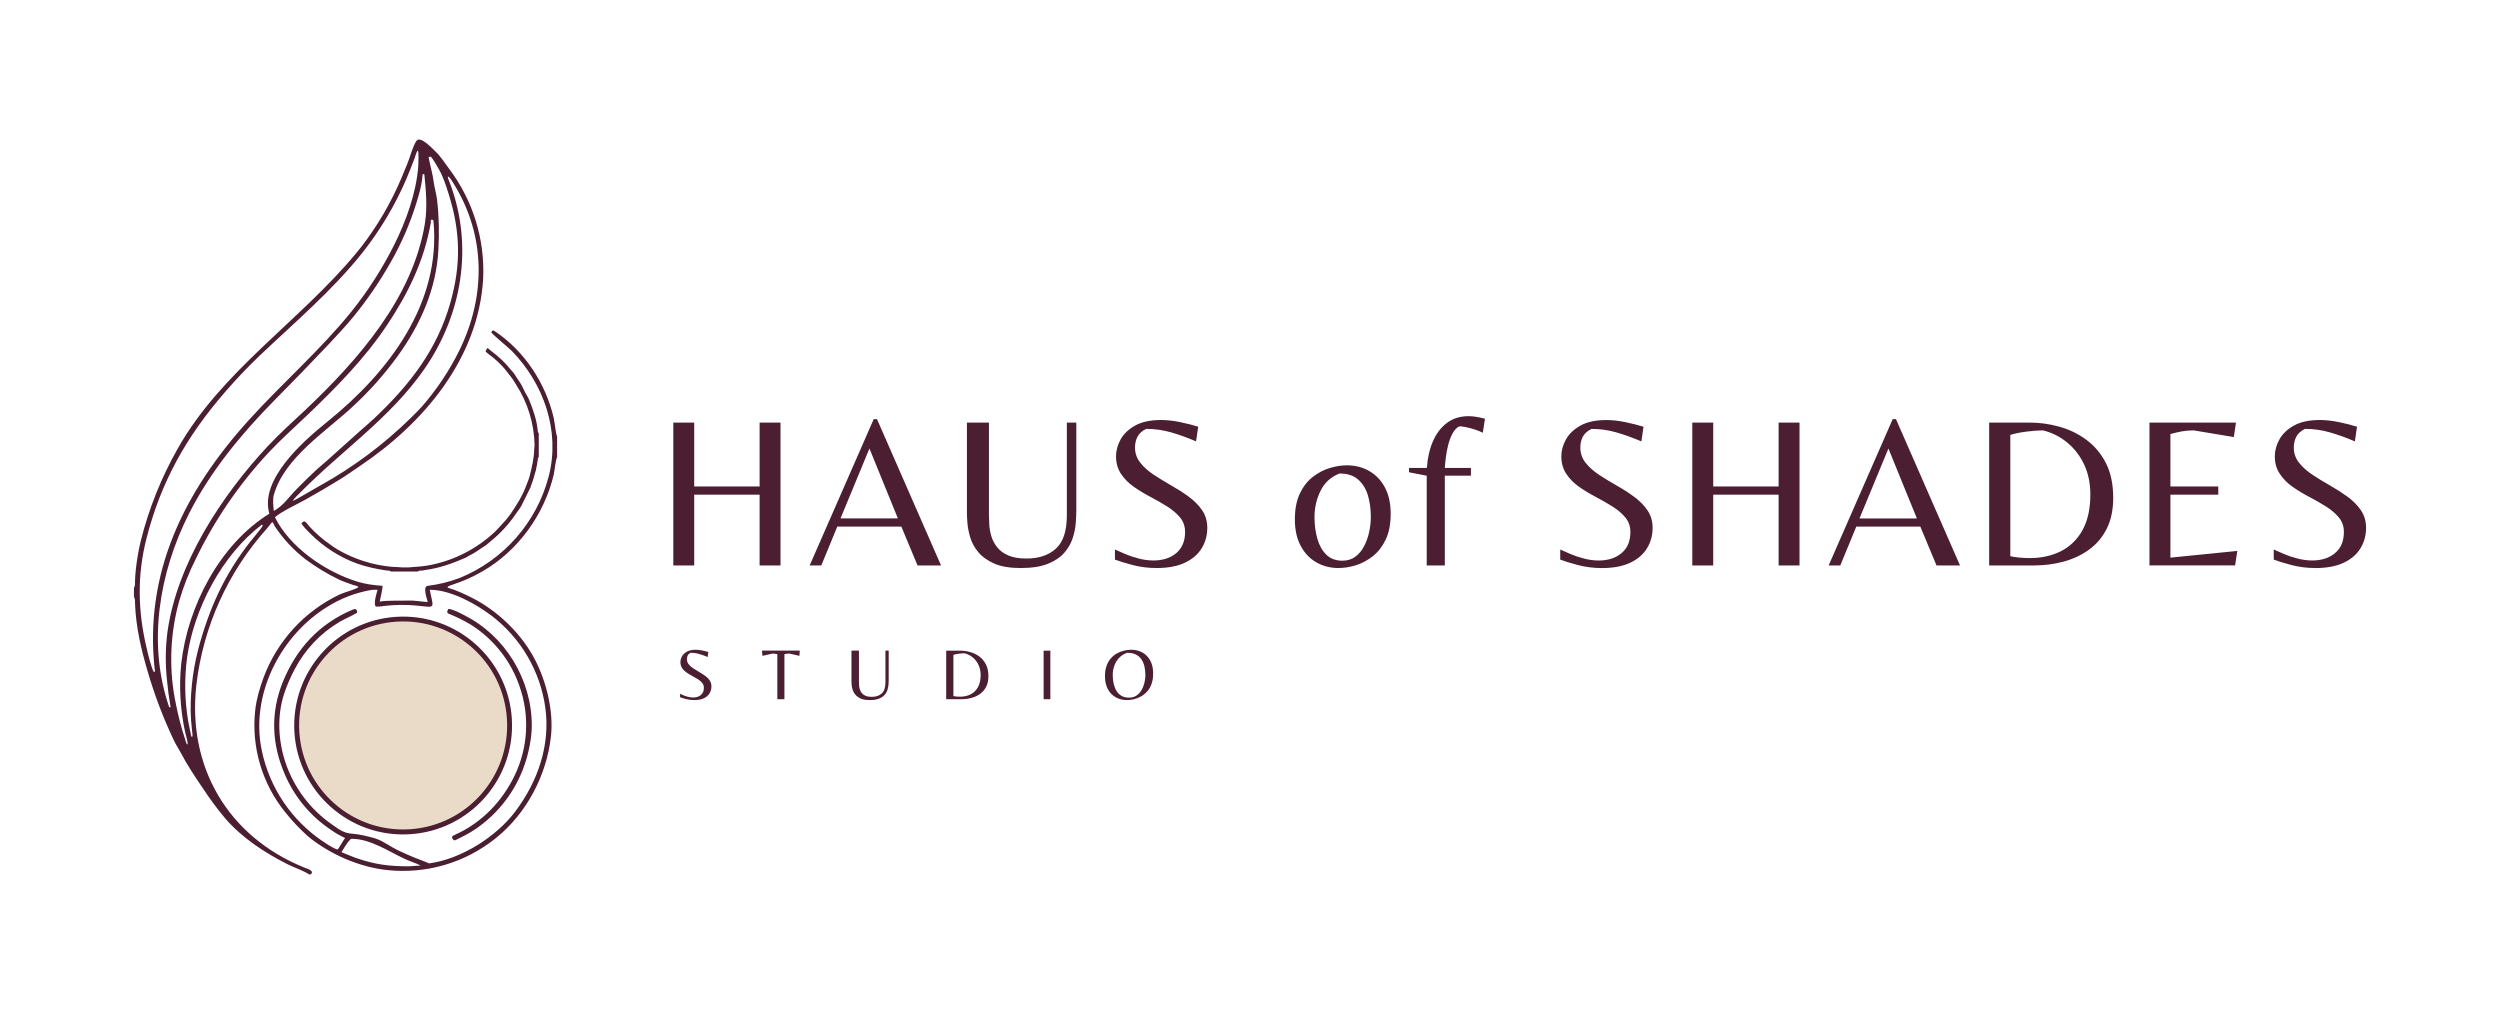
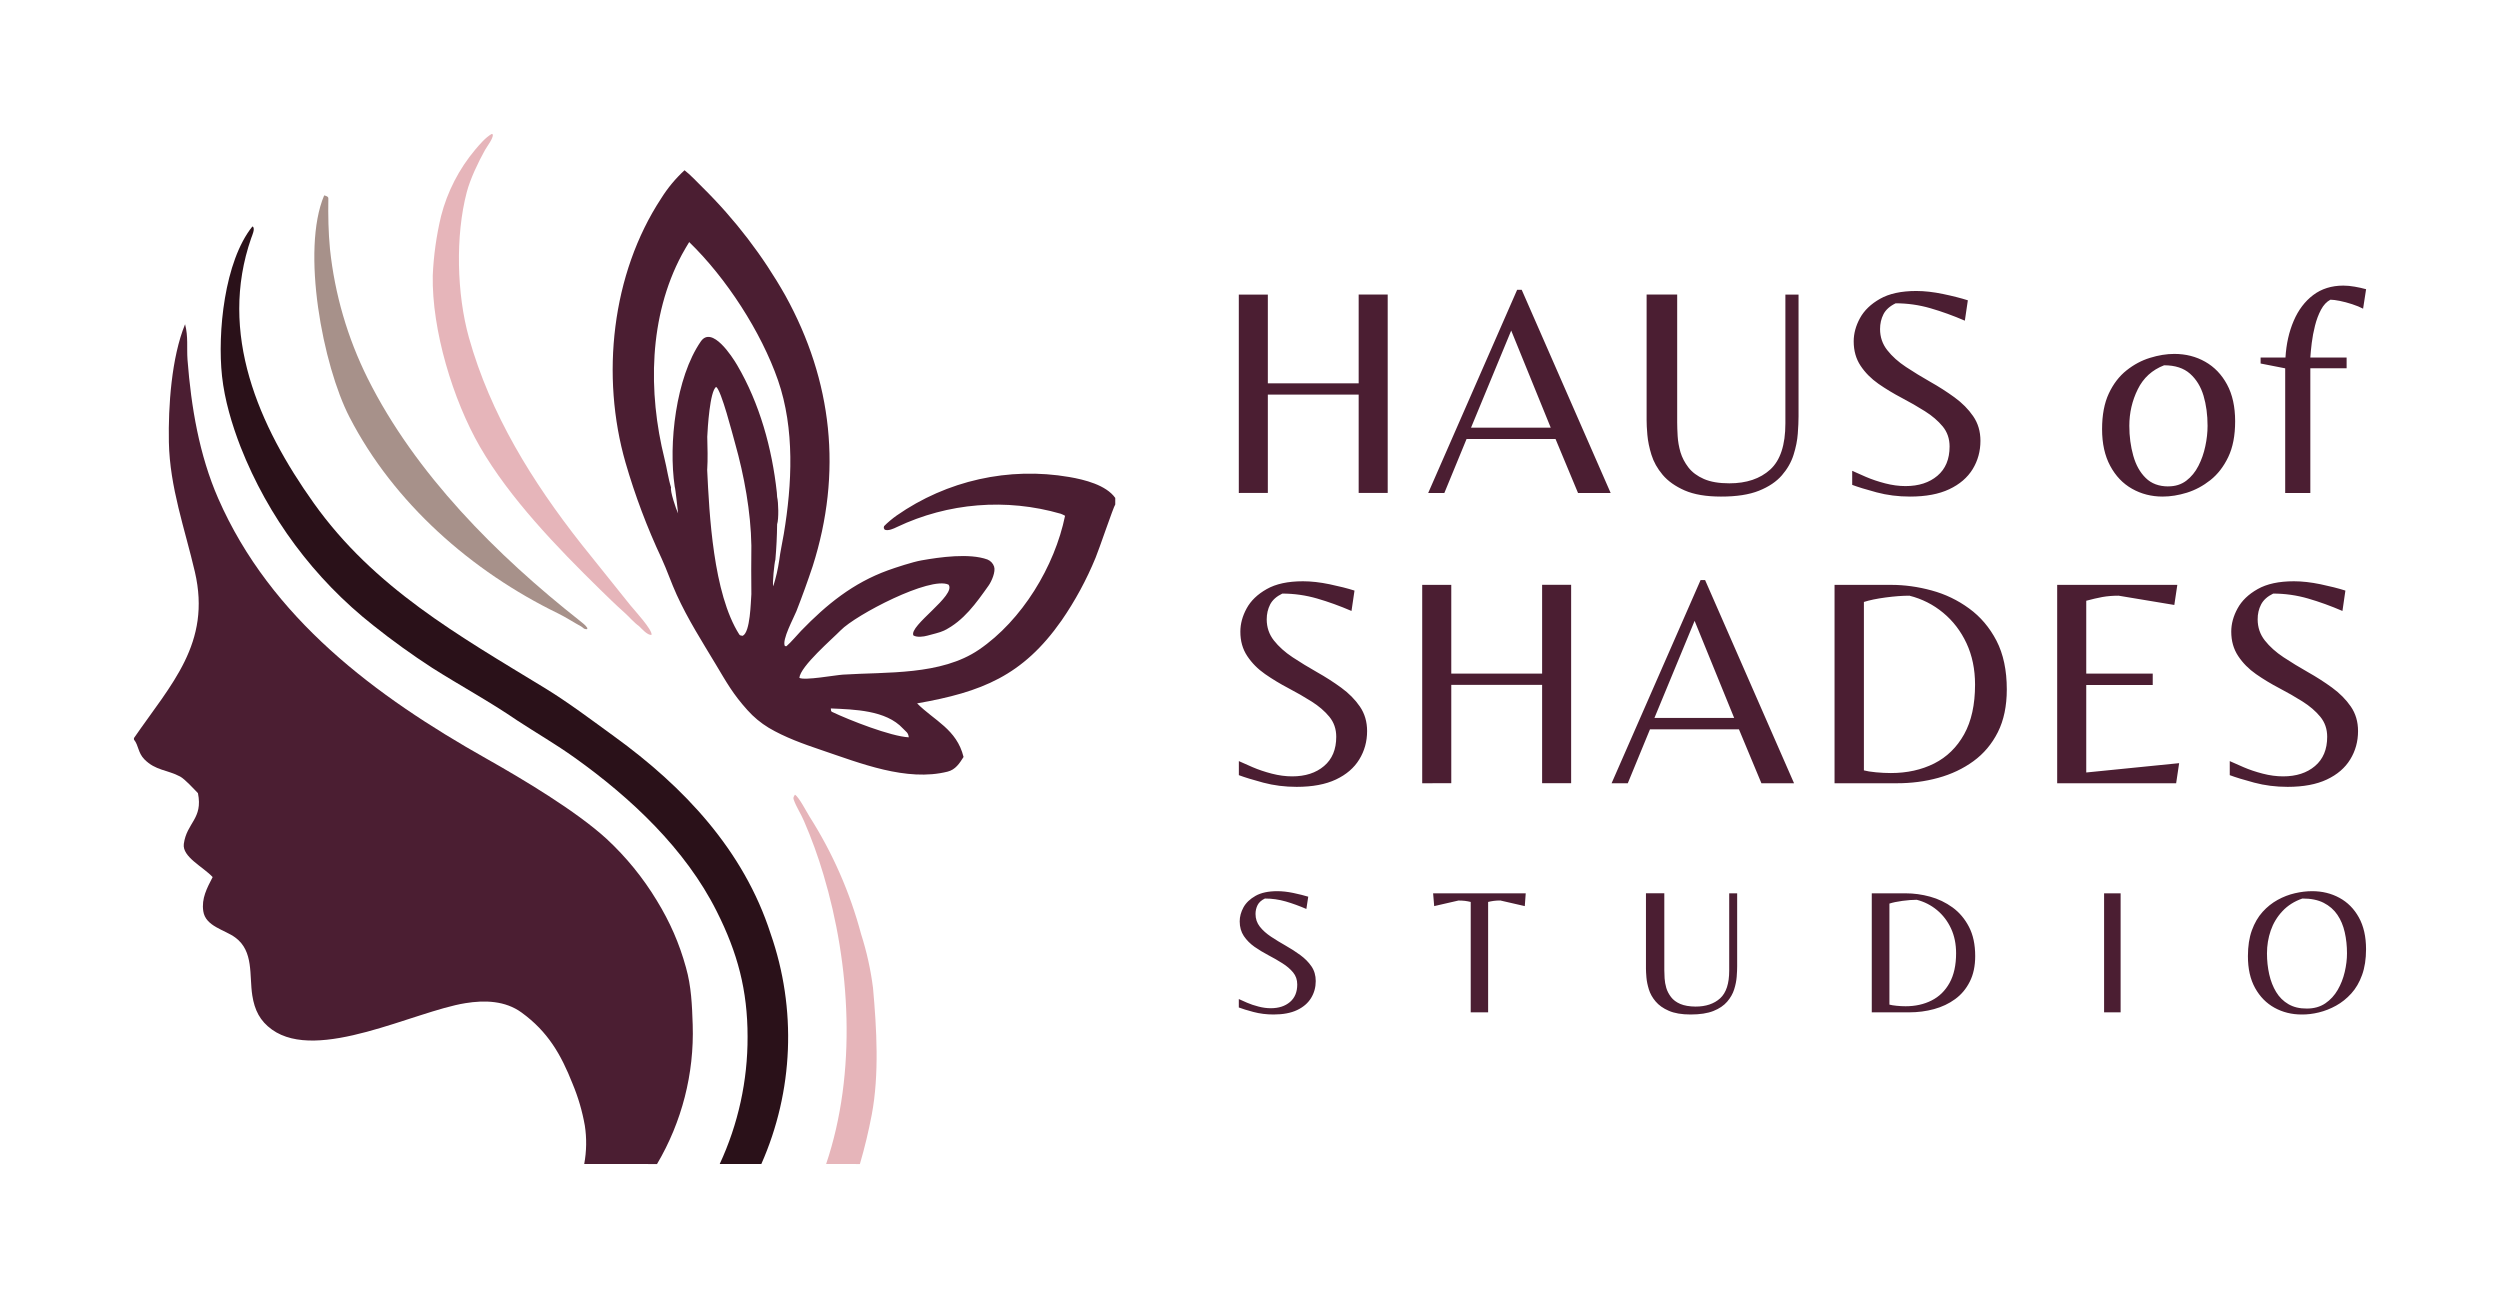
- <svg xmlns="http://www.w3.org/2000/svg" aria-label="Haus of Shades Studio" viewBox="-39.73 -39.73 741.6 299.46">
-   <path fill="#4b1e32" d="M104.81 63.55h.22c.25.3.72.67 1.03.91a31 31 0 0 1 5.82 5.58c.24.3.56.6.8.91.65 1.1 1.45 2.12 2.1 3.21.48.78.82 1.7 1.26 2.49.49.85.96 1.63 1.32 2.54 1.07 2.7 2.06 5.47 2.37 8.37.04.36.06 1.03.36 1.24v7c-.4.27-.39 2.29-.64 2.85-.11.26-.15 1.03-.28 1.33-.4 1.33-.7 2.68-1.24 3.96-.13.3-.2.73-.34 1.01q-1.3 2.66-2.63 5.3c-.39.77-1.1 1.62-1.6 2.35a37 37 0 0 1-7.54 8.23l-1.36 1.15c-1.68 1.01-3.16 2.26-4.95 3.08-.38.17-.75.48-1.14.66-3.84 1.66-7.82 3.12-12 3.64-.19.02-.44.1-.64.14-.46.08-1.2-.1-1.5.32h-8.05c-.28-.39-.84-.25-1.3-.32-3.04-.46-6-1.08-8.9-2.13a38 38 0 0 1-13.59-8.74c-.55-.56-1.2-1.18-1.7-1.76-.32-.35-.73-.93-1.02-1.32q.17-.2.35-.36c.76-.74 1.4.54 1.86 1.06a36 36 0 0 0 6.51 5.67c.65.45 1.2.87 1.9 1.29a39 39 0 0 0 16.43 5.22c.43.05.92 0 1.35.05q1.74.18 3.48.1c.43-.01.88-.09 1.32-.11q2.08-.1 4.14-.42c7.53-1.3 14.5-4.8 20.07-10.03.54-.5.94-.97 1.42-1.5.9-1.01 1.86-1.93 2.65-3.03.2-.28.44-.55.63-.83 1.78-2.68 3.53-5.36 4.62-8.42.32-.88.72-1.75.96-2.67.7-2.7 1.33-5.4 1.39-8.2 0-.34.12-.7.1-1.03a34.4 34.4 0 0 0-5.49-17.99c-.48-.74-.88-1.5-1.44-2.19-.88-1.1-1.74-2.3-2.7-3.32q-1.36-1.44-2.91-2.69c-.5-.39-1.6-1.17-1.98-1.6l-.04-.03c.13-.32.34-.68.52-.97" />
-   <path fill="#4b1e32" d="M0 134.62c.41-.47.3-1.45.32-2.09q.07-1.72.25-3.42.47-4.35 1.51-8.6a109 109 0 0 1 10.86-27.08c12.94-23.05 36.4-38 52.97-58.04q.84-1 1.64-2.03a92 92 0 0 0 11.82-20.32c.59-1.37 1.08-2.64 1.71-4.14.88-2.08 1.5-4.97 2.7-6.8 1.15-1.76 4.87 2.37 5.78 3.22 1.45 1.37 2.78 3.48 4 5.1A50.3 50.3 0 0 1 103.6 42.8c-1.33 23.82-17.73 43.15-36.8 55.87-1.92 1.28-3.84 2.68-5.81 3.88a279 279 0 0 1-10.23 5.99c-2.3 1.28-7.28 3.6-8.93 5.18 4.44 8.97 14.99 16.15 24.4 19.08 2.33.73 5.1 1.1 7.55 1.25-.1 1.2-.6 3.46-.87 4.67 2.46-.4 5.94-.2 8.5-.3 1.72-.08 3.98.35 5.75.44-.26-1.04-1.55-4.6-.05-4.8a41 41 0 0 0 9.46-2.32 44.7 44.7 0 0 0 26.5-30.27c3.42-13.4-1.5-27.37-10.98-37.1-.89-.92-5.87-4.96-6.09-5.54.1-.4.56-.64.8-.48 8.97 5.9 15.31 15.51 17.74 25.95.23 1.02.64 4.96.99 5.44v6.16c-.41.52-.76 4.12-.98 5.07-2.76 11.82-10.57 22.76-21.32 28.87a45 45 0 0 1-8.39 3.75c-.48.17-1.62.48-1.86.87.2.26 1.56.59 2.07.79q3.34 1.3 6.51 3.03c7.14 3.95 13.65 10.42 17.4 17.66 3.46 6.65 5.59 15.46 4.73 22.9-1.3 11.45-7.22 22.7-16.2 29.94a43.8 43.8 0 0 1-32.5 9.57c-8.23-.89-17.02-4.74-23.4-10.03a57 57 0 0 1-6.73-7.14 41 41 0 0 1-8.89-30.2c.38-3.38 1.3-6.48 2.46-9.66a44.5 44.5 0 0 1 22.65-24.73c1.29-.61 4.72-1.46 5.56-2.17-.28-.35-1.2-.49-1.69-.66-1.33-.5-2.84-.93-4.11-1.56a61 61 0 0 1-9.85-5.95 41 41 0 0 1-9.2-9.85c-.26-.38-.36-1.03-.77-1.26-.32.26-1.13 1.42-1.49 1.82a84 84 0 0 0-21 46.39c-2.78 24.34 9.26 45.03 32 54.27.71.29 2.14.64 2.3 1.42l-.27.6h-.63c-1.37-1-4.64-2.12-6.33-2.98-6.88-3.48-13.52-7.82-18.6-13.71a95 95 0 0 1-6.53-8.81c-2.36-3.47-4.65-6.9-6.6-10.61-.61-1.16-1.36-2.27-1.93-3.44a136 136 0 0 1-7.84-20.57C2.15 152.96.61 146.35.33 139.47c-.03-.65.07-1.63-.33-2.13zm62.64 74.23a24 24 0 0 1-3.97-2.26 37.5 37.5 0 0 1-13.9-16.58c-3.9-9-4.3-18.18-.66-27.3 3.99-9.94 10.8-17.4 20.75-21.58.33-.14.58-.24.94-.15.37.3.45.59.41 1.06-1.59.94-3.5 1.7-5.32 2.77a35.3 35.3 0 0 0-13.14 13.87 47 47 0 0 0-3.28 7.64c-2.03 6.47-1.67 13.6.44 20.02a36.5 36.5 0 0 0 13.91 18.55c2.08 1.45 3.34 2.5 5.91 2.69 2.24.16 4.81.8 6.95 1.43 2.35.78 4.34 2.39 6.56 3.45q2.51 1.2 5.1 2.26c1.21.48 3.08 1.14 4.2 1.67 9.52-1.27 20-7.91 25.68-15.53 6.62-8.86 10.34-19.6 8.81-30.69a41.5 41.5 0 0 0-16-27.3c-4.73-3.57-12.25-7.7-18.28-7.64 1.16 5.86 2.02 5.27-4.35 4.64a46 46 0 0 0-8.32.06c-.62.06-3.05.42-3.37.25-.44-.66-.2-1.9-.04-2.65q.24-1.17.62-2.31c-.49 0-1.43 0-1.88.06a36 36 0 0 0-13.2 5.09c-13.35 8.32-22 24.74-19.65 40.52a43 43 0 0 0 16.8 27.77c1.05.78 5.1 3.63 6.1 3.58.25-.24 1.63-2.65 2.18-3.39m-56.4-49.34c-3.46-29.13 8.7-53.47 27.88-74.67 9.78-10.81 21.3-20.85 30.41-32.16a111 111 0 0 0 12.7-19.83c3.5-7 6.54-15.4 7.12-23.37.05-.62.16-4.19-.1-4.5l-.18.1c-.39.6-.55 1.44-.81 2.12-.84 2.15-1.63 4.3-2.56 6.42a97 97 0 0 1-12.9 21.59c-9.04 11.37-20.27 20.82-30.76 30.8q-5.3 5.08-10.09 10.65C15.64 89.7 8.04 103.1 3.73 119.97c-2.81 11-2.57 21.54.03 32.52.37 1.57 1.35 5.82 2.13 7.1zm4.64 10.57q-.72-4.11-1.1-8.27a60 60 0 0 1 .16-14.03c2.79-20.27 16.06-40.5 29.82-55.22 3.55-3.8 7.27-7.08 11.06-10.66 15.7-14.87 31.9-33.26 35.49-55.33.78-4.84.31-9.77-.16-14.58l-.27-.09c-.13.06-.27.1-.28.27-.13 2.76-.94 5.47-1.75 8.11a87 87 0 0 1-7.79 17.96Q71.3 46.62 65.21 54.1c-2.5 3.05-4.77 5.44-7.4 8.26q-7.95 8.4-16.1 16.62c-9.83 9.98-19.08 21.15-25.42 33.73-8.82 17.5-12.35 38.45-5.83 57.35zm29.29-57.44C37.2 102.4 50.44 90.96 57.55 85.22 75.58 70.67 91.2 50.2 88.85 25.79c0-.07-.1-.22-.13-.27-.29-.08-.32-.07-.62-.04l-.02.1c-.03.2 0 .65 0 .66-1.96 11.33-6.68 20.98-13.04 30.52-6.6 9.89-14.98 18.39-23.55 26.59-3.91 3.75-7.77 7.15-11.53 11.15a128 128 0 0 0-21.72 31.79 72 72 0 0 0-4.8 12.22 64.4 64.4 0 0 0-1.3 29.06c.92 4.8 1.76 8.13 3.28 12.78.12.33.16.6.44.8.31-.38-.55-3.1-.67-3.7a65 65 0 0 1-1.16-20.35c1.94-17 11.39-35.3 26.14-44.46M87.9 6.76l-.49.14c.43 2.38 1.18 4.79 1.5 7.26.23 1.73.77 3.53 1 5.3.6 4.88.67 9.94.41 14.82-.61 11.77-5.33 22.3-12.17 31.74A101 101 0 0 1 64.99 80.8c-7.94 7.44-20.4 15.23-23.5 26.3-.38 1.36-.13 3.38 0 4.74 2.9-1.64 4.28-3.91 6.6-6.31q2.93-3 6-5.86c.92-.86 1.98-1.7 2.94-2.55L67 88.18c1.4-1.25 2.95-2.53 4.3-3.82 10.52-9.95 18.65-20.33 22.61-34.45 3.12-11.12 2.97-20.76-.47-31.83-.86-2.76-1.7-5.46-3.18-7.96-.5-.86-1.57-2.76-2.21-3.4zm-2.82 210.27c-1.46-.75-3.35-1.3-4.91-2.05-4.75-2.24-10.35-6.03-15.81-5.87-1.29 1.26-1.83 2.46-2.8 3.95 1.37.5 2.64 1.13 4.05 1.63 5.85 2.05 10.17 2.6 16.3 2.55q1.57-.16 3.17-.21m8.16-204.38-.15.06c.1.61.4 1.26.63 1.84 7.05 18.64 3.67 39.02-7.6 55.24-10.12 14.57-24.7 24.28-36.99 36.8-.68.69-1.52 1.44-2.04 2.27.78-.27 2.21-1.14 3-1.59l5.31-3.05c9.72-5.4 18.68-12.1 26.63-19.88 1.03-1.03 2.42-2.36 3.37-3.44a77 77 0 0 0 11.14-16.7c7.88-16.09 7.86-33.91-1.57-49.25-.35-.57-1.16-2-1.73-2.3M37.98 115.87c-11.81 8.96-20.23 24.98-22.23 39.58-.81 6.2-.7 12.5.33 18.67.26 1.54.65 3.12.96 4.66l.29.03c.16-.25-.07-1.58-.11-1.99q-.32-2.77-.39-5.57a71 71 0 0 1 2.79-20.4c3.46-12.12 8.37-22.11 16.39-31.74.51-.62 1.9-2.26 2.21-2.94z" />
-   <path fill="#4b1e32" d="M77.92 143.24a32.3 32.3 0 1 1 3.87 64.5 32.3 32.3 0 0 1-3.87-64.5" />
-   <path fill="#eadbc8" d="M77.89 144.68a30.85 30.85 0 1 1 3.93 61.58 30.85 30.85 0 0 1-3.93-61.58" />
-   <path fill="#4b1e32" d="M93.3 140.89c1.38.11 3.41 1.23 4.69 1.88 12.12 6.09 19.97 19.01 20.03 32.55.02 3.77-.9 8.24-2.14 11.83a38 38 0 0 1-14.48 19c-2.18 1.47-3.77 2.23-6.1 3.37-.25.07-.16.06-.46-.05-.85-.92-.53-1.17.48-1.62 7.83-3.5 13.9-9.83 17.6-17.5a34.5 34.5 0 0 0 1.41-26.65 35 35 0 0 0-14.3-18.07 45 45 0 0 0-6.6-3.28c-.33-.14-.4-.23-.51-.55.05-.41.17-.55.38-.91M160 128V85.63h6.2v18.95h19.4V85.63h6.2V128h-6.2v-21h-19.4v21Zm40.45 0 19-43.4h.97l19 43.4h-6.97l-4.8-11.52h-19.01L203.9 128Zm9.15-13.95h17.02l-8.44-20.74Zm53.38 14.72q-4.74 0-7.75-1.31-3-1.32-4.7-3.33-1.7-2.02-2.4-4.29t-.87-4.26-.16-3.13V85.63h6.53v27.33q0 1.22.1 2.91t.6 3.43q.52 1.72 1.7 3.26 1.19 1.54 3.3 2.46 2.11.93 5.44.93 5.5 0 8.73-2.94 3.24-2.95 3.24-9.86V85.63h2.81v25.99q0 1.53-.16 3.7-.16 2.18-.9 4.52-.73 2.34-2.49 4.38t-4.9 3.3-8.12 1.25m40.38 0q-3.78 0-7.14-.9t-5.21-1.6v-3q1.09.5 2.94 1.3 1.86.8 4.1 1.38t4.35.58q4.22 0 6.82-2.21 2.59-2.2 2.59-6.24 0-2.5-1.47-4.29-1.48-1.79-3.81-3.26t-4.96-2.85-4.96-3q-2.34-1.64-3.81-3.85t-1.47-5.21q0-2.5 1.34-4.96 1.35-2.47 4.29-4.13 2.94-1.67 7.74-1.67 2.63 0 5.7.64t5.31 1.35l-.64 4.35q-3.71-1.6-7.36-2.66-3.65-1.05-7.42-1.05-1.86.9-2.6 2.33-.73 1.44-.73 3.17 0 2.56 1.54 4.51 1.53 1.96 4 3.59t5.18 3.17q2.72 1.53 5.18 3.32 2.47 1.8 4 4.04 1.54 2.24 1.54 5.24 0 3.33-1.66 6.05-1.67 2.72-5 4.29-3.32 1.57-8.38 1.57m53.95 0q-3.58 0-6.53-1.67-2.94-1.66-4.67-4.9-1.73-3.22-1.73-7.83 0-4.55 1.44-7.62t3.78-4.93q2.34-1.85 5.02-2.68 2.7-.84 5.19-.84 3.65 0 6.59 1.67 2.94 1.66 4.67 4.86t1.73 7.87q0 4.55-1.47 7.62t-3.81 4.93q-2.34 1.85-5.02 2.69-2.7.83-5.19.83m1.22-2.18q2.24 0 3.84-1.21 1.6-1.22 2.59-3.17 1-1.95 1.47-4.2.48-2.23.48-4.35 0-3.52-.86-6.43-.87-2.91-2.88-4.7-2.02-1.8-5.54-1.8-3.84 1.48-5.63 5.13-1.8 3.64-1.8 7.8 0 3.4.84 6.37.83 2.98 2.66 4.77 1.82 1.8 4.83 1.8m24.96 1.41v-26.62l-5.25-1.03v-1.28h5.31q.26-4.35 1.76-7.84t4.16-5.5 6.43-2.02q1.16 0 2.44.23 1.28.22 2.43.54l-.64 4.16q-.96-.51-2.34-.96t-2.62-.7-2.02-.26q-1.21.64-2.01 2.14t-1.28 3.4-.7 3.7-.3 3.11h7.75v2.3h-7.75V128Zm51.97.77q-3.78 0-7.14-.9t-5.22-1.6v-3q1.1.5 2.95 1.3t4.1 1.38q2.23.58 4.35.58 4.22 0 6.81-2.21 2.6-2.2 2.6-6.24 0-2.5-1.48-4.29-1.47-1.79-3.8-3.26t-4.97-2.85-4.96-3-3.8-3.85-1.48-5.21q0-2.5 1.35-4.96 1.34-2.47 4.29-4.13 2.94-1.67 7.74-1.67 2.62 0 5.7.64 3.07.64 5.3 1.35l-.63 4.35q-3.71-1.6-7.36-2.66-3.65-1.05-7.43-1.05-1.85.9-2.59 2.33t-.73 3.17q0 2.56 1.53 4.51 1.54 1.96 4 3.59 2.47 1.63 5.19 3.17 2.72 1.53 5.18 3.32 2.46 1.8 4 4.04t1.54 5.24q0 3.33-1.67 6.05-1.66 2.72-4.99 4.29t-8.38 1.57m26.81-.77V85.63h6.21v18.95h19.4V85.63h6.2V128h-6.2v-21h-19.4v21Zm40.45 0 19-43.4h.97l19 43.4h-6.97l-4.8-11.52h-19L506.17 128Zm9.15-13.95h17.03l-8.45-20.74ZM550.34 128V85.63h12.1q4.28 0 8.63 1.19 4.35 1.18 8 3.84 3.65 2.65 5.86 6.9 2.2 4.26 2.2 10.4 0 5.32-1.91 9.13-1.92 3.8-5.22 6.2t-7.52 3.56-8.83 1.15Zm12.03-2.18q5.18 0 9.25-2.04 4.06-2.05 6.4-6.24 2.33-4.2 2.33-10.6 0-4.92-1.82-8.83-1.83-3.9-5-6.53-3.16-2.62-7.2-3.64-2.23 0-5.08.38t-4.64.96v35.97q.9.25 2.56.41t3.2.16m35.52 2.18V85.63h25.66l-.64 4.29-11.9-1.98q-1.86 0-3.46.28-1.6.3-3.45.8v15.56h14.2V107h-14.2v18.69l19.84-1.99-.64 4.29Zm49.21.77q-3.77 0-7.13-.9t-5.22-1.6v-3q1.09.5 2.95 1.3 1.85.8 4.1 1.38 2.23.58 4.34.58 4.23 0 6.82-2.21 2.6-2.2 2.6-6.24 0-2.5-1.48-4.29-1.47-1.79-3.8-3.26t-4.97-2.85-4.96-3-3.8-3.85q-1.48-2.2-1.48-5.21 0-2.5 1.35-4.96 1.34-2.47 4.28-4.13 2.95-1.67 7.75-1.67 2.62 0 5.7.64 3.07.64 5.3 1.35l-.63 4.35q-3.72-1.6-7.36-2.66-3.65-1.05-7.43-1.05-1.85.9-2.59 2.33T640.7 93q0 2.56 1.54 4.51 1.54 1.96 4 3.59t5.18 3.17 5.19 3.32q2.46 1.8 4 4.04 1.53 2.24 1.53 5.24 0 3.33-1.66 6.05t-5 4.29-8.38 1.57m-480.9 39.16q-1.28 0-2.43-.3-1.14-.3-1.77-.55v-1.02l1 .45q.63.27 1.4.46.76.2 1.47.2 1.44 0 2.32-.75t.88-2.12q0-.85-.5-1.46t-1.3-1.11-1.68-.97-1.68-1.02-1.3-1.3-.5-1.78q0-.85.46-1.69.45-.83 1.46-1.4 1-.57 2.63-.57.89 0 1.93.22 1.05.22 1.81.46l-.22 1.48q-1.26-.55-2.5-.9-1.24-.36-2.52-.36-.63.3-.88.79t-.25 1.08q0 .87.52 1.53.52.67 1.36 1.22t1.76 1.08 1.76 1.13 1.36 1.37.52 1.78q0 1.14-.56 2.06t-1.7 1.46-2.85.53m24.66-.26v-13.36q-.35-.09-.7-.13t-.78-.04l-2.94.67-.13-1.55h11.2l-.1 1.55-2.96-.67q-.44 0-.79.04t-.7.13v13.36Zm27.4.26q-1.62 0-2.64-.44-1.02-.45-1.6-1.14t-.82-1.45-.3-1.45-.05-1.07v-9.12h2.22v9.3q0 .41.04.99.03.57.2 1.16t.58 1.11 1.12.84q.72.31 1.85.31 1.87 0 2.97-1t1.1-3.35v-9.36h.96v8.84q0 .52-.06 1.26t-.3 1.54-.85 1.49-1.67 1.12-2.76.42m22.7-.26v-14.4h4.12q1.46 0 2.94.4t2.72 1.3 1.99 2.35.75 3.54q0 1.8-.65 3.1-.66 1.3-1.78 2.11-1.12.82-2.55 1.2-1.44.4-3 .4Zm4.1-.74q1.76 0 3.14-.7t2.18-2.12.8-3.6q0-1.67-.63-3-.62-1.33-1.7-2.22-1.07-.9-2.44-1.24-.76 0-1.73.13t-1.58.33v12.22q.3.1.87.15t1.09.05m24.8.74v-14.4h2v14.4Zm24.7.26q-1.8 0-3.28-.81t-2.35-2.4-.87-3.86q0-1.79.48-3.11.47-1.33 1.3-2.23.8-.9 1.82-1.46 1.01-.56 2.09-.8 1.07-.26 2.08-.26 1.82 0 3.3.8 1.48.81 2.35 2.38t.87 3.85q0 1.79-.48 3.11-.47 1.33-1.3 2.25-.83.9-1.84 1.47t-2.09.82-2.08.25m.63-.72q1.31 0 2.23-.63.93-.63 1.5-1.63.58-1 .85-2.18.28-1.17.28-2.24 0-1.35-.28-2.55-.27-1.21-.89-2.13t-1.65-1.43-2.58-.52q-1.46.5-2.41 1.52t-1.42 2.35-.46 2.76q0 1.33.28 2.54.27 1.2.83 2.14.57.94 1.5 1.47.92.53 2.22.53" />
+ <svg xmlns="http://www.w3.org/2000/svg" aria-label="Haus of Shades Studio" viewBox="-28.61 -28.61 533.96 277.21">
+   <path fill="#4b1e32" d="M96.17 220c.51-2.73.54-5.56.13-8.2a42 42 0 0 0-2.61-8.92c-2.5-6.32-5.28-11.14-10.9-15.23-3.5-2.55-7.88-2.67-12-2-10.98 1.77-31.48 12.68-41.3 5.65-2.6-1.86-3.72-4.19-4.21-7.28-.68-4.32.35-9.47-3.65-12.4-2.25-1.66-6.33-2.36-6.82-5.6-.42-2.73.8-4.98 2-7.3-2.04-2.2-6.54-4.31-6.16-7.09.62-4.56 4.13-5.34 3.02-10.83-.9-.93-2.8-3.01-3.8-3.55-2.71-1.45-5.28-1.27-7.64-3.68-1.4-1.43-1.2-2.94-2.23-4.22v-.32c7.96-11.55 16.55-20.25 13.02-35.47-2.15-9.26-5.37-18.07-5.56-27.73-.15-7.68.56-18.12 3.46-25.19.7 2.67.33 4.96.52 7.6.78 10.06 2.49 20.3 6.55 29.6 11.2 25.6 33.61 42.24 57.27 55.57 7.8 4.4 19.19 11.2 25.7 17.16a61 61 0 0 1 10.72 13.17c2.8 4.58 4.79 9.1 6.22 14.29 1.15 4.03 1.3 8.09 1.44 12.23a55 55 0 0 1-7.62 29.75z" />
+   <path fill="#2a1119" d="M125.11 220a64 64 0 0 0 5.95-27.18c0-9.9-2.11-17.89-6.6-26.8-6.66-13.29-18.32-24.23-30.3-32.78-3.96-2.84-8.28-5.34-12.36-8.01-5.9-4.05-12.1-7.38-18.11-11.2a158 158 0 0 1-12.57-9.06A91 91 0 0 1 22.76 66.8c-1.84-4.75-3.4-10-3.95-15.07-1-9.27.51-24.53 6.48-31.96l.14.05c.45.47-.16 1.8-.38 2.41-7.09 20.37 1.6 40.12 13.34 56.6 12.93 18.16 30.9 28.25 49.47 39.58 4.95 3.03 10.01 6.85 14.72 10.27 14.87 10.77 27.66 24.31 33.4 42.13A67 67 0 0 1 134 220z" />
+   <path fill="#a7918a" d="M40.64 13.12c.3.1.89.21.88.65-.06 3.68 0 7.14.35 10.83a81 81 0 0 0 8.05 27.61c10.15 20.35 27.62 37.83 45.35 51.8.55.44 1.22.93 1.58 1.53l-.08.24c-.7-.04-.56-.09-1.23-.58-1.66-.9-3.26-1.96-4.97-2.8-18.44-8.97-35.08-23.57-44.54-41.93-5.68-11-10.38-35.63-5.4-47.35" />
+   <path fill="#e6b5ba" d="m76.4 0 .26.1c.08.87-1.17 2.45-1.68 3.33-1.45 2.61-3.15 6.15-3.9 9.01-2.45 9.32-2.13 21.8.46 31.04 4.6 16.42 13.56 30.83 24 44.1l10.48 13.08c.76.94 4.83 5.34 4.52 6.34-.89.07-2.03-1.27-2.66-1.87-1.14-.81-2.12-2.02-3.17-2.95-1.8-1.6-3.48-3.25-5.2-4.93-9.08-8.9-19.23-19.39-25.62-30.45-5.76-9.99-10.29-24.93-10.07-36.58a67 67 0 0 1 1.78-12.7 36 36 0 0 1 7.3-14.18c1-1.17 2.16-2.56 3.5-3.34m71.44 220c6.61-19.56 5.17-42.63-.57-61.8q-1.73-5.85-4.16-11.45c-.68-1.6-1.63-2.97-2.2-4.58-.17-.46.05-.67.27-1.05.87.52 2.51 3.73 3.13 4.71a90 90 0 0 1 11 25.08 64 64 0 0 1 2.54 11.47c.78 8.66 1.36 18.5-.27 27.1q-1 5.29-2.53 10.53z" />
+   <path fill="#4b1e32" d="M117.59 7.75c1.12.84 2.82 2.63 3.85 3.66a105 105 0 0 1 17.67 23.07c10.12 18.3 12.2 37.9 5.86 57.83a198 198 0 0 1-3.48 9.62c-.56 1.42-3.16 6.16-2.46 7.45l.33.03c.96-.81 2.37-2.5 3.16-3.32 5.44-5.61 11.05-10.17 18.5-12.88 1.62-.59 5.3-1.8 7.17-2.13 3.92-.7 10.25-1.59 14.1-.19a2.5 2.5 0 0 1 1.42 1.5c.38 1.08-.53 3.17-1.18 4.08-2.64 3.72-5.3 7.52-9.5 9.6-.9.44-2.59.8-3.56 1.08-.82.23-2.23.42-2.99-.04-1.04-2.05 9.25-8.6 7.5-10.85-3.92-1.84-19.78 6.42-23.04 9.76-1.78 1.83-8.6 7.67-8.82 10.15 1.1.62 7.62-.58 9.3-.69 9.33-.6 20.95.2 29.06-5.33 9.2-6.27 16.18-17.79 18.39-28.6-.25-.13-.67-.36-.92-.43a49.5 49.5 0 0 0-34.98 2.83c-.7.35-1.87.88-2.61.58-.27-.46-.23-.25-.15-.76.7-.73 1.86-1.69 2.69-2.27a49.7 49.7 0 0 1 36.86-8.23c3.25.56 7.87 1.7 9.83 4.47v1.4c-.37.46-3.5 9.73-4.2 11.37a71 71 0 0 1-7.27 13.41c-8.28 11.82-17.06 15.28-30.85 17.7 3.65 3.68 8.47 5.52 9.92 11.45-.86 1.35-1.72 2.71-3.41 3.13-8.78 2.2-18.7-1.82-26.96-4.61-3.79-1.28-7.82-2.72-11.25-4.76a20 20 0 0 1-4.53-3.76c-3.1-3.44-4.45-5.9-6.77-9.78-2.93-4.88-5.97-9.65-8.34-14.85-1.15-2.5-2.07-5.26-3.23-7.77a140 140 0 0 1-7.71-20.48c-5.3-18.43-3-40.26 7.62-56.43a29 29 0 0 1 4.98-6m-2.87 67.76.78-.2c-1.36-9.1.23-23.27 5.57-31 2.38-3.45 6.7 3.23 7.77 5.06 4.81 8.2 7.45 17.79 8.47 27.2q.05.47.06.94c.29 1.15.37 4.74 0 5.85a97 97 0 0 1-.37 7.55l.82.14c.24-1.9.66-3.75.98-5.64 1.77-10.64 2.35-22.42-1.23-32.78-3.6-10.38-11.08-21.9-18.98-29.55-.52.89-1.1 1.8-1.58 2.72-7.04 13.19-7.24 29.32-3.69 43.57.5 1.96.81 4.3 1.4 6.14m7.71-3.84c.45 9.43 1.26 26.45 6.86 35.23.15.23.47.25.72.28 1.65-.74 1.72-7.25 1.86-8.9q-.06-5.18 0-10.36c-.11-7.17-1.54-15-3.49-21.9-.5-1.75-2.93-11.32-4.03-12-1.34.85-1.82 8.82-1.9 10.64.06 2.11.13 4.9-.02 7m43.06 57.2c-.12-1.05-.57-1.15-1.25-1.89-3.63-3.93-10.4-4.05-15.4-4.28.04.34 0 .61.24.73 3.74 1.78 12.55 5.24 16.41 5.44M137 90.92c-.23.71-.67 5.12-.46 5.7a35 35 0 0 0 1.28-5.56zm-21.5-15.6-.78.2c-.26.7 1.09 4.72 1.5 5.53-.09-.77-.56-5.3-.72-5.72m6.94-10.66c.07 2.11.14 4.9 0 7-.59-1.17-.48-5.74 0-7m14.93 12.85c.29 1.15.37 4.74 0 5.85-.3-.85-.24-4.95 0-5.85m98.61-.84V34.31h6.2v18.95h19.4V34.3h6.2v42.37h-6.2v-21h-19.4v21Zm40.45 0 19-43.4h.97l19 43.4h-6.97l-4.8-11.52h-19.01l-4.74 11.52Zm9.15-13.95h17.02l-8.44-20.74Zm53.38 14.72q-4.74 0-7.75-1.31-3-1.32-4.7-3.33-1.7-2.02-2.4-4.29t-.87-4.26-.16-3.13V34.3h6.53v27.33q0 1.22.1 2.91t.6 3.43q.52 1.72 1.7 3.26 1.19 1.54 3.3 2.46 2.11.93 5.44.93 5.5 0 8.73-2.94 3.24-2.95 3.24-9.86V34.31h2.81V60.3q0 1.53-.16 3.7-.16 2.18-.9 4.52-.73 2.34-2.49 4.38t-4.9 3.3-8.12 1.25m40.38 0q-3.78 0-7.14-.9t-5.21-1.6v-3q1.09.5 2.94 1.3 1.86.8 4.1 1.38t4.35.58q4.22 0 6.82-2.21 2.59-2.2 2.59-6.24 0-2.5-1.47-4.29-1.48-1.79-3.81-3.26t-4.96-2.85-4.96-3q-2.34-1.64-3.81-3.85t-1.47-5.21q0-2.5 1.34-4.96 1.35-2.47 4.29-4.13 2.94-1.67 7.74-1.67 2.63 0 5.7.64t5.31 1.35l-.64 4.35q-3.71-1.6-7.36-2.66-3.65-1.05-7.42-1.05-1.86.9-2.6 2.33-.73 1.44-.73 3.17 0 2.56 1.54 4.51 1.53 1.96 4 3.59t5.18 3.17q2.72 1.53 5.18 3.32 2.47 1.8 4 4.04 1.54 2.24 1.54 5.24 0 3.33-1.66 6.05-1.67 2.72-5 4.29-3.32 1.57-8.38 1.57m53.95 0q-3.58 0-6.53-1.67-2.94-1.66-4.67-4.9-1.73-3.22-1.73-7.83 0-4.55 1.44-7.62t3.78-4.93 5.02-2.68q2.7-.84 5.19-.84 3.65 0 6.59 1.67 2.94 1.66 4.67 4.86t1.73 7.87q0 4.55-1.47 7.62t-3.81 4.93q-2.34 1.85-5.02 2.69-2.7.83-5.19.83m1.22-2.18q2.24 0 3.84-1.21 1.6-1.22 2.59-3.17 1-1.95 1.47-4.2.48-2.23.48-4.35 0-3.52-.86-6.43-.87-2.91-2.88-4.7-2.02-1.8-5.54-1.8-3.84 1.48-5.63 5.13-1.8 3.64-1.8 7.8 0 3.4.84 6.37.83 2.98 2.66 4.77 1.82 1.8 4.83 1.8m24.96 1.41V50.06l-5.25-1.03v-1.28h5.31q.26-4.35 1.76-7.84t4.16-5.5 6.43-2.02q1.16 0 2.44.23 1.28.22 2.43.54l-.64 4.16q-.96-.51-2.34-.96t-2.62-.7-2.02-.26q-1.21.64-2.01 2.14t-1.28 3.4-.7 3.7-.3 3.11h7.75v2.3h-7.75v26.63Zm-211.13 62.76q-3.78 0-7.14-.9t-5.21-1.6v-3q1.08.5 2.94 1.3t4.1 1.38 4.35.58q4.22 0 6.81-2.21 2.6-2.2 2.6-6.24 0-2.5-1.48-4.29-1.47-1.79-3.8-3.26t-4.96-2.85-4.96-3-3.81-3.85-1.47-5.21q0-2.5 1.34-4.96 1.34-2.47 4.29-4.13 2.94-1.67 7.74-1.67 2.63 0 5.7.64t5.31 1.35l-.64 4.35q-3.71-1.6-7.36-2.66-3.65-1.05-7.42-1.05-1.86.9-2.6 2.33-.73 1.44-.73 3.17 0 2.56 1.53 4.51 1.54 1.96 4 3.59 2.47 1.63 5.19 3.17 2.72 1.53 5.18 3.32 2.47 1.8 4 4.04 1.54 2.24 1.54 5.24 0 3.33-1.67 6.05-1.66 2.72-4.99 4.29t-8.38 1.57m26.81-.77V96.31h6.21v18.95h19.4V96.3h6.2v42.37h-6.2v-21h-19.4v21Zm40.45 0 19.01-43.4h.96l19 43.4h-6.97l-4.8-11.52h-19l-4.74 11.52Zm9.15-13.95h17.03l-8.45-20.74Zm38.47 13.95V96.31h12.1q4.28 0 8.63 1.19 4.36 1.18 8 3.84 3.65 2.65 5.86 6.9 2.2 4.26 2.2 10.4 0 5.32-1.91 9.13-1.92 3.8-5.22 6.2t-7.52 3.56-8.83 1.15Zm12.03-2.18q5.18 0 9.25-2.04 4.06-2.05 6.4-6.24 2.33-4.2 2.33-10.6 0-4.92-1.82-8.83-1.82-3.9-5-6.53-3.16-2.62-7.2-3.64-2.23 0-5.08.38t-4.64.96v35.97q.9.25 2.56.41t3.2.16m35.52 2.18V96.31h25.66l-.64 4.29-11.9-1.98q-1.86 0-3.46.28-1.6.3-3.45.8v15.56h14.2v2.43h-14.2v18.69l19.84-1.99-.64 4.29Zm49.22.77q-3.78 0-7.14-.9t-5.22-1.6v-3q1.1.5 2.95 1.3t4.1 1.38q2.23.58 4.35.58 4.22 0 6.81-2.21 2.6-2.2 2.6-6.24 0-2.5-1.48-4.29-1.47-1.79-3.8-3.26t-4.97-2.85-4.96-3-3.8-3.85-1.48-5.21q0-2.5 1.35-4.96 1.34-2.47 4.29-4.13 2.94-1.67 7.74-1.67 2.62 0 5.7.64 3.07.64 5.3 1.35l-.63 4.35q-3.71-1.6-7.36-2.66-3.65-1.05-7.43-1.05-1.85.9-2.59 2.33t-.73 3.17q0 2.56 1.53 4.51 1.54 1.96 4 3.59 2.47 1.63 5.19 3.17 2.72 1.53 5.18 3.32 2.46 1.8 4 4.04t1.54 5.24q0 3.33-1.67 6.05-1.66 2.72-4.99 4.29t-8.38 1.57M243.4 188.07q-2.27 0-4.3-.54-2-.53-3.12-.96v-1.8l1.77.79q1.11.48 2.45.82 1.35.35 2.61.35 2.54 0 4.1-1.33 1.55-1.32 1.55-3.74 0-1.5-.88-2.57-.89-1.08-2.29-1.96-1.4-.89-2.97-1.71-1.58-.83-2.98-1.8-1.4-.99-2.29-2.31-.88-1.33-.88-3.13 0-1.5.8-2.98.81-1.47 2.58-2.47t4.65-1q1.57 0 3.41.38 1.85.39 3.2.8l-.4 2.62q-2.22-.96-4.4-1.6-2.2-.63-4.46-.63-1.12.54-1.56 1.4-.44.87-.44 1.9 0 1.54.92 2.71t2.4 2.15 3.11 1.9 3.11 2 2.4 2.42.92 3.15q0 2-1 3.63t-2.99 2.57-5.03.94m42.12-.46v-23.58q-.62-.15-1.23-.23-.62-.07-1.39-.07l-5.18 1.19-.23-2.73h19.78l-.2 2.73-5.22-1.2q-.77 0-1.38.08-.62.08-1.23.23v23.58Zm46.96.46q-2.84 0-4.65-.79-1.8-.78-2.82-2-1.02-1.2-1.44-2.57t-.52-2.55-.1-1.88v-16.1h3.92v16.4q0 .74.06 1.75.06 1.02.36 2.06.31 1.03 1.02 1.96t1.98 1.47 3.26.56q3.3 0 5.25-1.77 1.93-1.76 1.93-5.9v-16.52h1.7v15.59q0 .92-.1 2.23-.1 1.3-.54 2.7t-1.5 2.63-2.93 1.98q-1.89.75-4.88.75m38.7-.46v-25.42h7.26q2.58 0 5.19.71 2.6.71 4.8 2.3 2.19 1.6 3.51 4.15 1.33 2.55 1.33 6.24 0 3.19-1.16 5.47-1.15 2.29-3.13 3.73-1.97 1.44-4.5 2.13t-5.3.69Zm7.23-1.3q3.1 0 5.54-1.23t3.84-3.75 1.4-6.35q0-2.96-1.09-5.3-1.1-2.35-3-3.92t-4.31-2.19q-1.35 0-3.06.23-1.7.23-2.78.58v21.58q.54.15 1.54.25t1.92.1m42.39 1.3v-25.42h3.53v25.42Zm42.2.46q-3.19 0-5.8-1.44t-4.15-4.22-1.53-6.82q0-3.15.84-5.49.85-2.34 2.29-3.94 1.44-1.59 3.22-2.57t3.69-1.42 3.67-.44q3.22 0 5.83 1.42 2.62 1.42 4.15 4.18 1.54 2.77 1.54 6.8 0 3.15-.85 5.5-.84 2.34-2.3 3.95t-3.25 2.6-3.68 1.45-3.67.44m1.11-1.27q2.3 0 3.94-1.11 1.63-1.11 2.65-2.88t1.5-3.84.48-3.96q0-2.38-.48-4.5-.48-2.14-1.58-3.75t-2.92-2.54-4.55-.92q-2.57.89-4.26 2.7-1.69 1.8-2.5 4.14-.8 2.34-.8 4.87 0 2.35.48 4.48t1.48 3.78 2.63 2.6 3.93.93" />
</svg>
